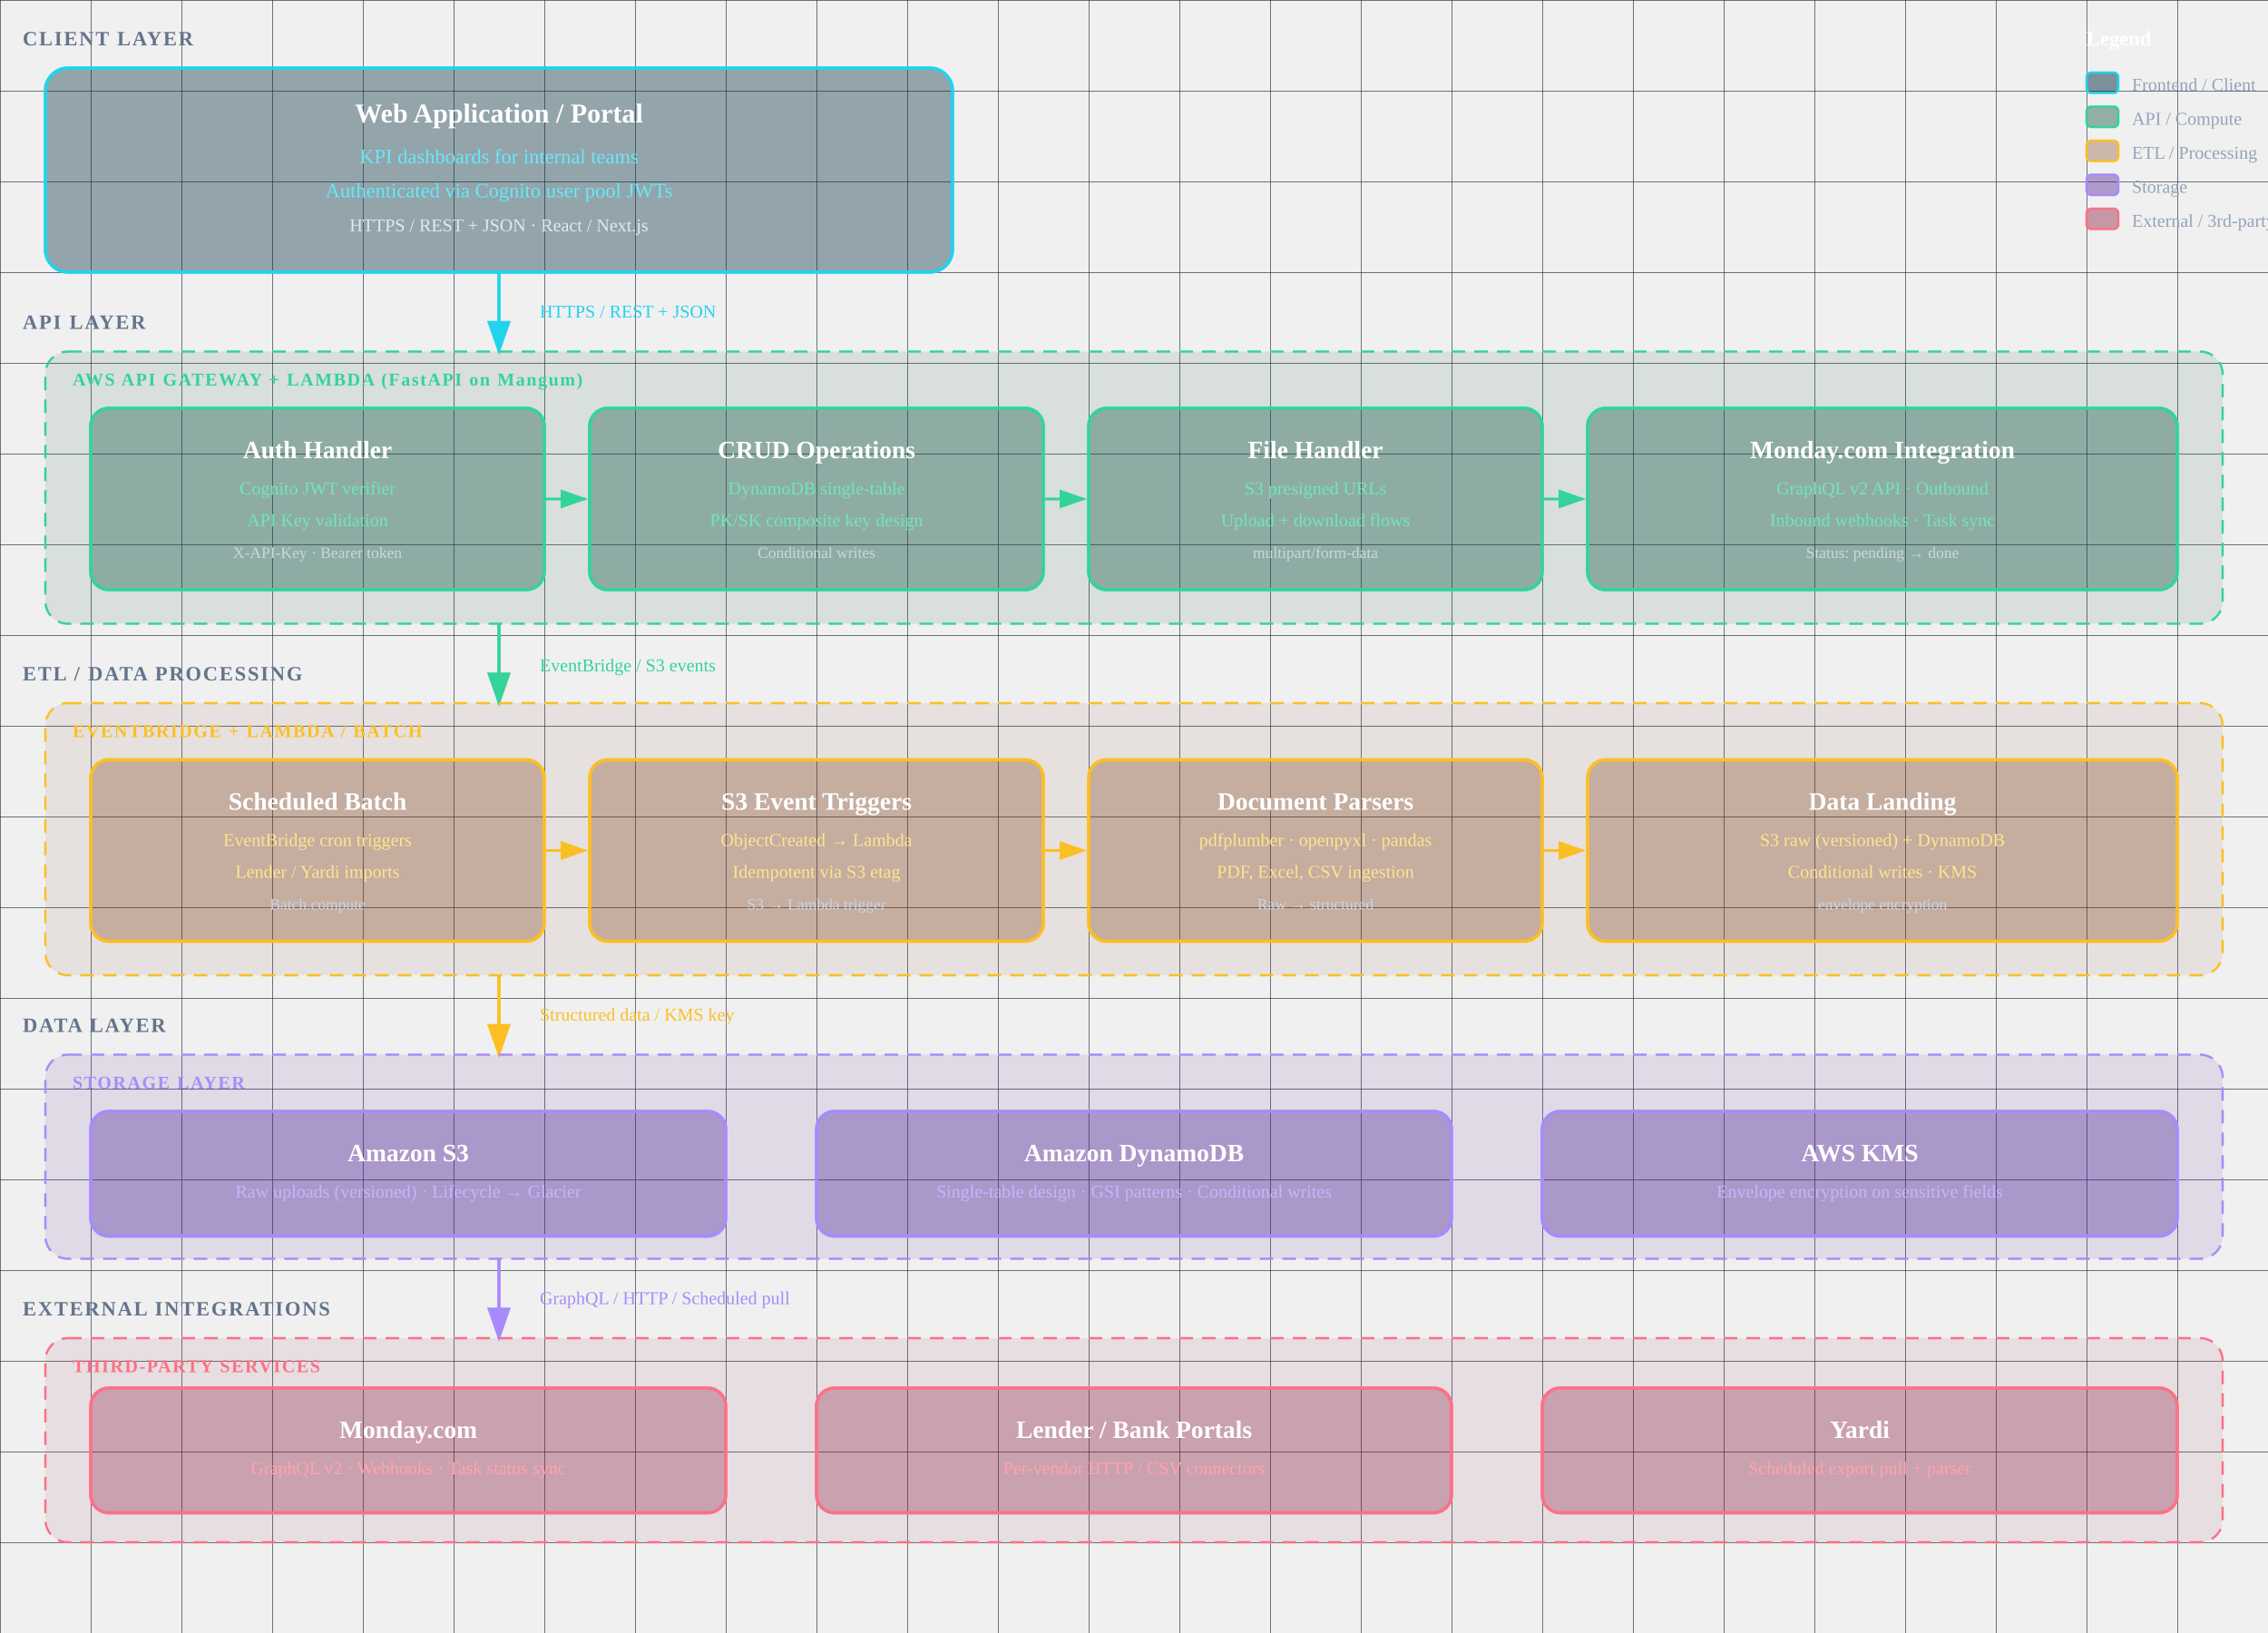
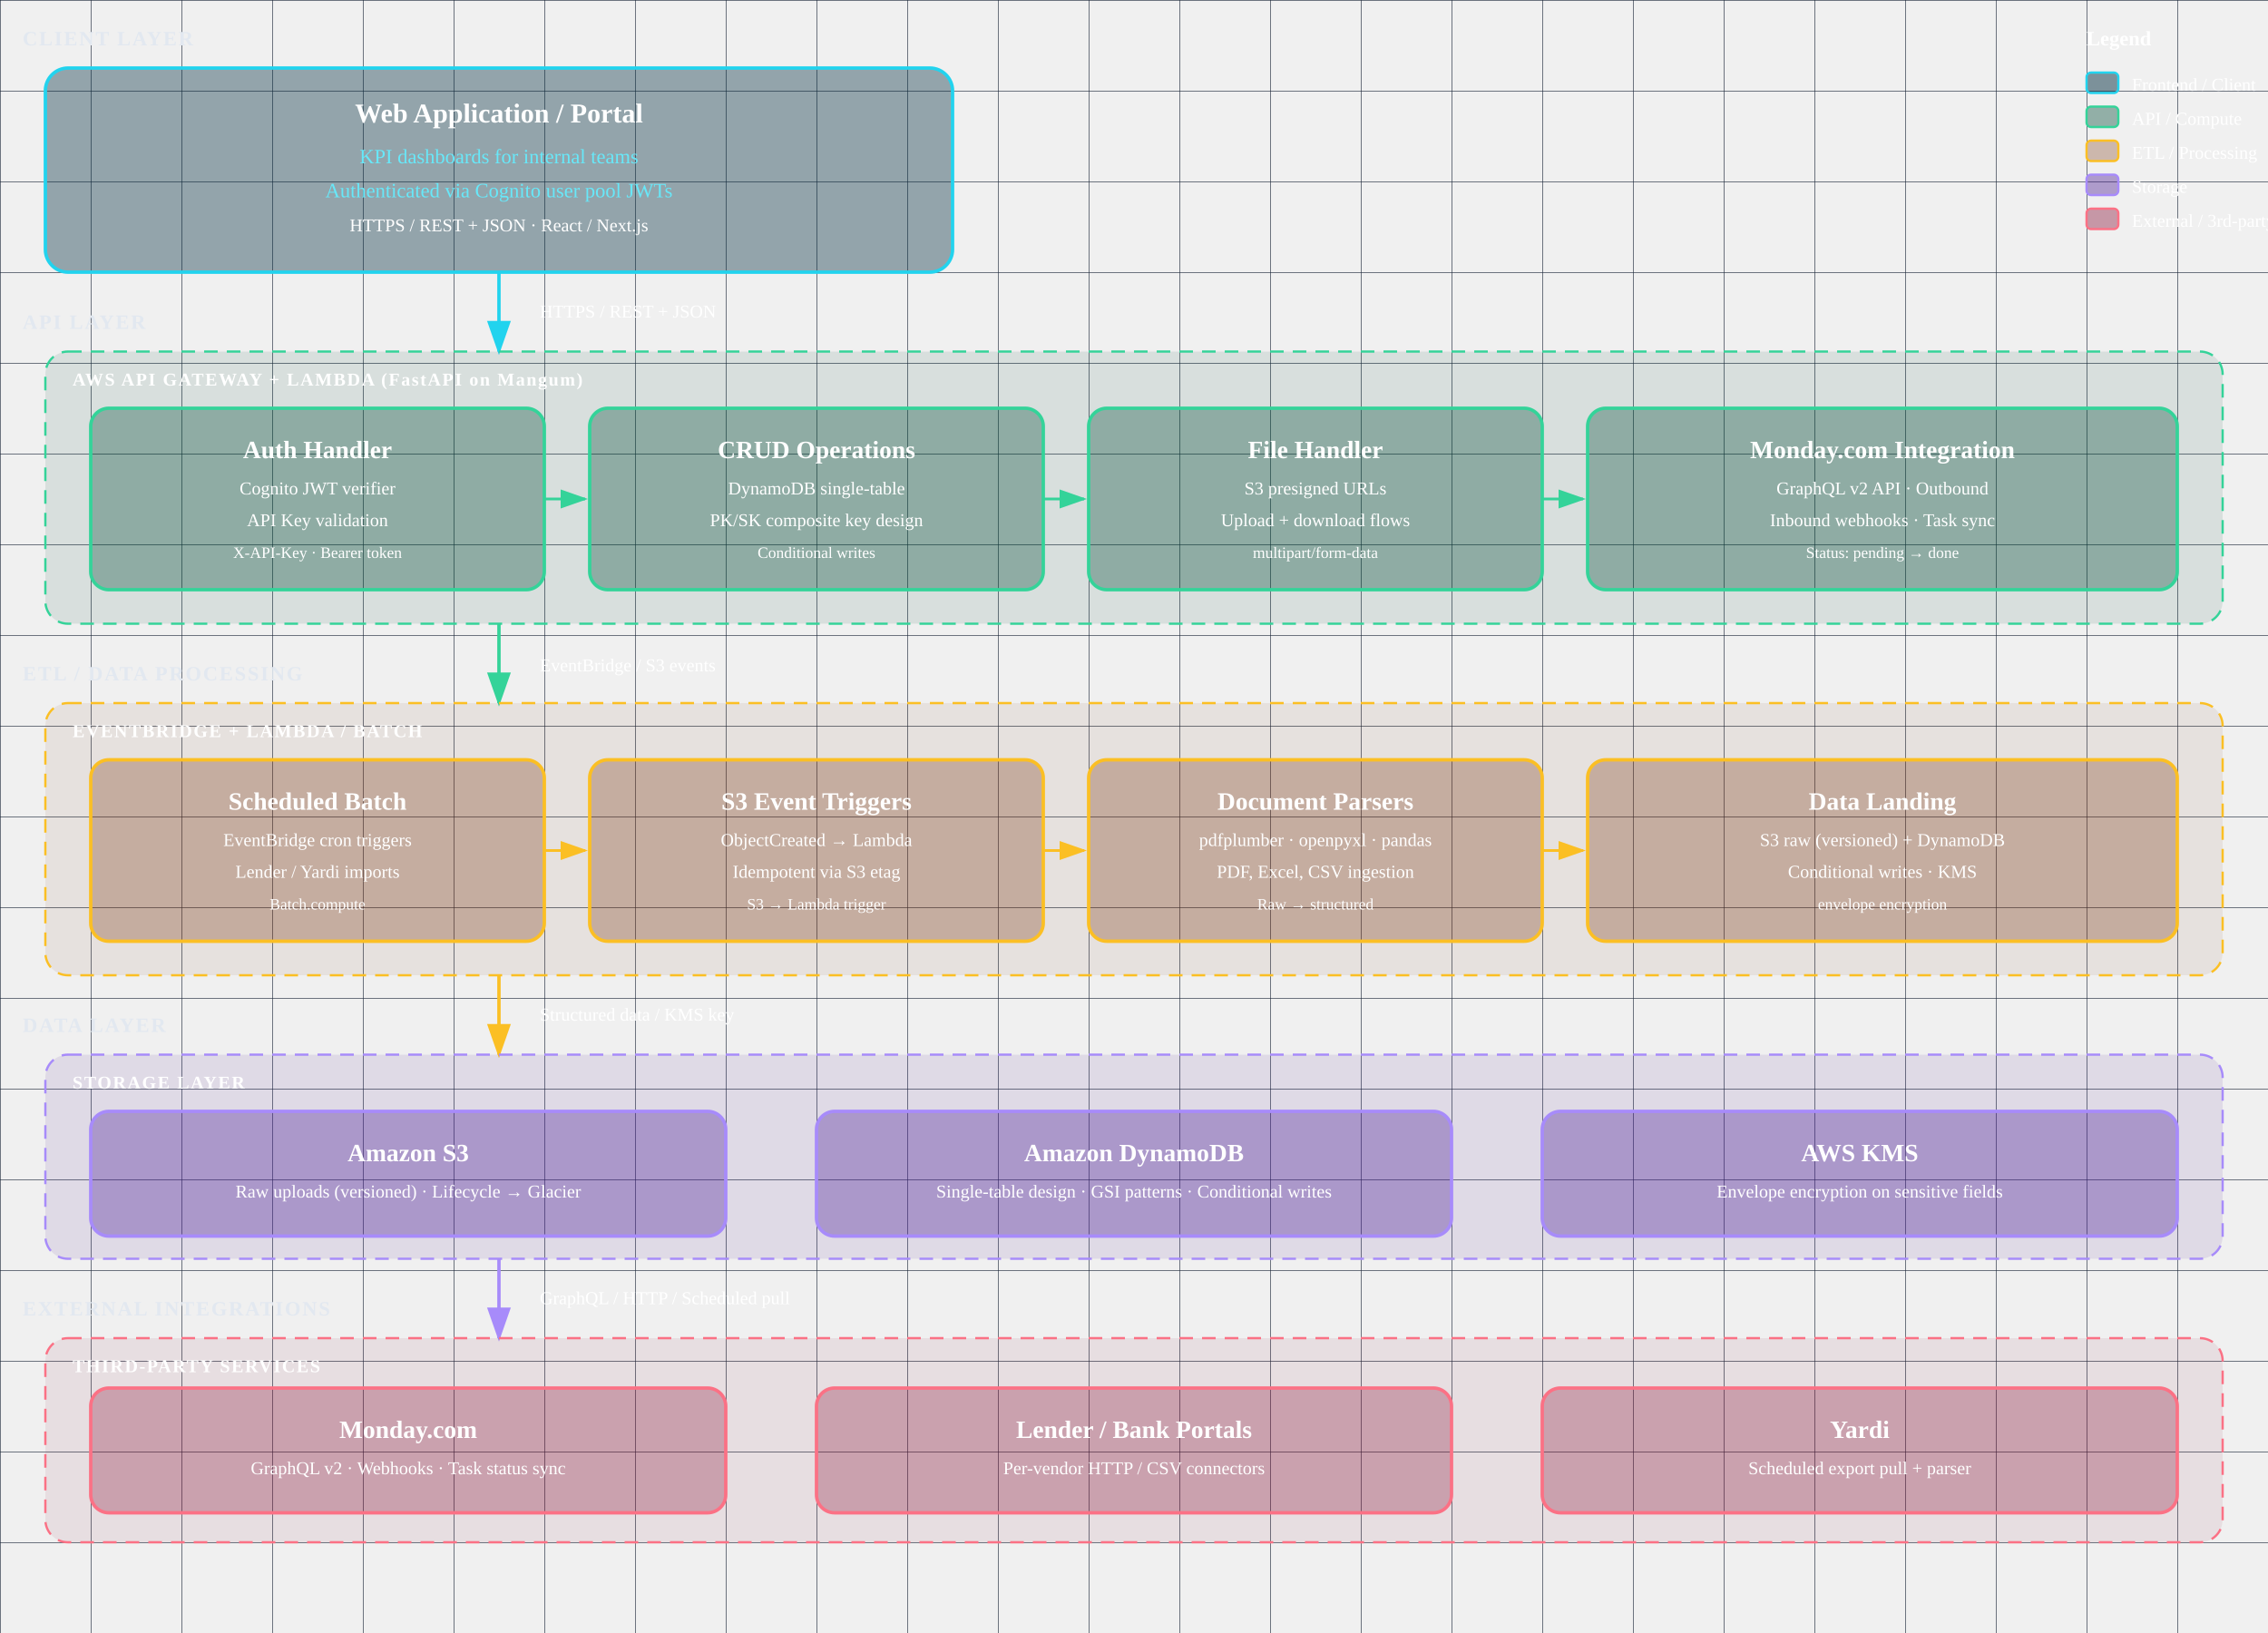
<svg xmlns="http://www.w3.org/2000/svg" viewBox="0 0 1000 720">
  <defs>
    <marker id="arrow" markerWidth="10" markerHeight="7" refX="9" refY="3.5" orient="auto">
      <polygon points="0 0, 10 3.5, 0 7" fill="#475569" />
    </marker>
    <marker id="arrow-cyan" markerWidth="10" markerHeight="7" refX="9" refY="3.5" orient="auto">
      <polygon points="0 0, 10 3.5, 0 7" fill="#22d3ee" />
    </marker>
    <marker id="arrow-emerald" markerWidth="10" markerHeight="7" refX="9" refY="3.5" orient="auto">
      <polygon points="0 0, 10 3.5, 0 7" fill="#34d399" />
    </marker>
    <marker id="arrow-amber" markerWidth="10" markerHeight="7" refX="9" refY="3.5" orient="auto">
      <polygon points="0 0, 10 3.5, 0 7" fill="#fbbf24" />
    </marker>
    <marker id="arrow-violet" markerWidth="10" markerHeight="7" refX="9" refY="3.5" orient="auto">
      <polygon points="0 0, 10 3.5, 0 7" fill="#a78bfa" />
    </marker>
    <marker id="arrow-rose" markerWidth="10" markerHeight="7" refX="9" refY="3.5" orient="auto">
      <polygon points="0 0, 10 3.5, 0 7" fill="#fb7185" />
    </marker>
    <pattern id="grid" width="40" height="40" patternUnits="userSpaceOnUse">
      <path d="M 40 0 L 0 0 0 40" fill="none" stroke="#1e293b" stroke-width="0.5" />
    </pattern>
  </defs>
  <rect width="100%" height="100%" fill="url(#grid)" />
-   <text x="10" y="20" fill="#64748b" font-size="9" font-weight="600" letter-spacing="0.08em">CLIENT LAYER</text>
+   <text x="10" y="20" fill="#e2e8f0" font-size="9" font-weight="600" letter-spacing="0.08em">CLIENT LAYER</text>
  <rect x="20" y="30" width="400" height="90" rx="10" fill="rgba(8,51,68,0.4)" stroke="#22d3ee" stroke-width="1.5" />
  <text x="220" y="54" fill="white" font-size="12" font-weight="600" text-anchor="middle">Web Application / Portal</text>
  <text x="220" y="72" fill="#67e8f9" font-size="9" text-anchor="middle">KPI dashboards for internal teams</text>
  <text x="220" y="87" fill="#67e8f9" font-size="9" text-anchor="middle">Authenticated via Cognito user pool JWTs</text>
-   <text x="220" y="102" fill="#e2e8f0" font-size="8" text-anchor="middle">HTTPS / REST + JSON · React / Next.js</text>
+   <text x="220" y="102" fill="#ffffff" font-size="8" text-anchor="middle">HTTPS / REST + JSON · React / Next.js</text>
  <line x1="220" y1="120" x2="220" y2="155" stroke="#22d3ee" stroke-width="1.5" marker-end="url(#arrow-cyan)" />
-   <text x="238" y="140" fill="#22d3ee" font-size="8">HTTPS / REST + JSON</text>
-   <text x="10" y="145" fill="#64748b" font-size="9" font-weight="600" letter-spacing="0.08em">API LAYER</text>
+   <text x="238" y="140" fill="#ffffff" font-size="8">HTTPS / REST + JSON</text>
+   <text x="10" y="145" fill="#e2e8f0" font-size="9" font-weight="600" letter-spacing="0.08em">API LAYER</text>
  <rect x="20" y="155" width="960" height="120" rx="10" fill="rgba(6,78,59,0.1)" stroke="#34d399" stroke-width="1" stroke-dasharray="6,4" />
-   <text x="32" y="170" fill="#34d399" font-size="8" font-weight="600" letter-spacing="0.08em">AWS API GATEWAY + LAMBDA (FastAPI on Mangum)</text>
+   <text x="32" y="170" fill="#ffffff" font-size="8" font-weight="600" letter-spacing="0.08em">AWS API GATEWAY + LAMBDA (FastAPI on Mangum)</text>
  <rect x="40" y="180" width="200" height="80" rx="8" fill="rgba(6,78,59,0.35)" stroke="#34d399" stroke-width="1.5" />
  <text x="140" y="202" fill="white" font-size="11" font-weight="600" text-anchor="middle">Auth Handler</text>
-   <text x="140" y="218" fill="#6ee7b7" font-size="8" text-anchor="middle">Cognito JWT verifier</text>
-   <text x="140" y="232" fill="#6ee7b7" font-size="8" text-anchor="middle">API Key validation</text>
-   <text x="140" y="246" fill="#cbd5e1" font-size="7" text-anchor="middle">X-API-Key · Bearer token</text>
+   <text x="140" y="218" fill="#ffffff" font-size="8" text-anchor="middle">Cognito JWT verifier</text>
+   <text x="140" y="232" fill="#ffffff" font-size="8" text-anchor="middle">API Key validation</text>
+   <text x="140" y="246" fill="#ffffff" font-size="7" text-anchor="middle">X-API-Key · Bearer token</text>
  <rect x="260" y="180" width="200" height="80" rx="8" fill="rgba(6,78,59,0.35)" stroke="#34d399" stroke-width="1.5" />
  <text x="360" y="202" fill="white" font-size="11" font-weight="600" text-anchor="middle">CRUD Operations</text>
-   <text x="360" y="218" fill="#6ee7b7" font-size="8" text-anchor="middle">DynamoDB single-table</text>
-   <text x="360" y="232" fill="#6ee7b7" font-size="8" text-anchor="middle">PK/SK composite key design</text>
-   <text x="360" y="246" fill="#cbd5e1" font-size="7" text-anchor="middle">Conditional writes</text>
+   <text x="360" y="218" fill="#ffffff" font-size="8" text-anchor="middle">DynamoDB single-table</text>
+   <text x="360" y="232" fill="#ffffff" font-size="8" text-anchor="middle">PK/SK composite key design</text>
+   <text x="360" y="246" fill="#ffffff" font-size="7" text-anchor="middle">Conditional writes</text>
  <rect x="480" y="180" width="200" height="80" rx="8" fill="rgba(6,78,59,0.35)" stroke="#34d399" stroke-width="1.5" />
  <text x="580" y="202" fill="white" font-size="11" font-weight="600" text-anchor="middle">File Handler</text>
-   <text x="580" y="218" fill="#6ee7b7" font-size="8" text-anchor="middle">S3 presigned URLs</text>
-   <text x="580" y="232" fill="#6ee7b7" font-size="8" text-anchor="middle">Upload + download flows</text>
-   <text x="580" y="246" fill="#cbd5e1" font-size="7" text-anchor="middle">multipart/form-data</text>
+   <text x="580" y="218" fill="#ffffff" font-size="8" text-anchor="middle">S3 presigned URLs</text>
+   <text x="580" y="232" fill="#ffffff" font-size="8" text-anchor="middle">Upload + download flows</text>
+   <text x="580" y="246" fill="#ffffff" font-size="7" text-anchor="middle">multipart/form-data</text>
  <rect x="700" y="180" width="260" height="80" rx="8" fill="rgba(6,78,59,0.35)" stroke="#34d399" stroke-width="1.5" />
  <text x="830" y="202" fill="white" font-size="11" font-weight="600" text-anchor="middle">Monday.com Integration</text>
-   <text x="830" y="218" fill="#6ee7b7" font-size="8" text-anchor="middle">GraphQL v2 API · Outbound</text>
-   <text x="830" y="232" fill="#6ee7b7" font-size="8" text-anchor="middle">Inbound webhooks · Task sync</text>
-   <text x="830" y="246" fill="#cbd5e1" font-size="7" text-anchor="middle">Status: pending → done</text>
+   <text x="830" y="218" fill="#ffffff" font-size="8" text-anchor="middle">GraphQL v2 API · Outbound</text>
+   <text x="830" y="232" fill="#ffffff" font-size="8" text-anchor="middle">Inbound webhooks · Task sync</text>
+   <text x="830" y="246" fill="#ffffff" font-size="7" text-anchor="middle">Status: pending → done</text>
  <line x1="240" y1="220" x2="258" y2="220" stroke="#34d399" stroke-width="1.2" marker-end="url(#arrow-emerald)" />
  <line x1="460" y1="220" x2="478" y2="220" stroke="#34d399" stroke-width="1.2" marker-end="url(#arrow-emerald)" />
  <line x1="680" y1="220" x2="698" y2="220" stroke="#34d399" stroke-width="1.2" marker-end="url(#arrow-emerald)" />
  <line x1="220" y1="275" x2="220" y2="310" stroke="#34d399" stroke-width="1.5" marker-end="url(#arrow-emerald)" />
-   <text x="238" y="296" fill="#34d399" font-size="8">EventBridge / S3 events</text>
-   <text x="10" y="300" fill="#64748b" font-size="9" font-weight="600" letter-spacing="0.08em">ETL / DATA PROCESSING</text>
+   <text x="238" y="296" fill="#ffffff" font-size="8">EventBridge / S3 events</text>
+   <text x="10" y="300" fill="#e2e8f0" font-size="9" font-weight="600" letter-spacing="0.08em">ETL / DATA PROCESSING</text>
  <rect x="20" y="310" width="960" height="120" rx="10" fill="rgba(120,53,15,0.08)" stroke="#fbbf24" stroke-width="1" stroke-dasharray="6,4" />
-   <text x="32" y="325" fill="#fbbf24" font-size="8" font-weight="600" letter-spacing="0.08em">EVENTBRIDGE + LAMBDA / BATCH</text>
+   <text x="32" y="325" fill="#ffffff" font-size="8" font-weight="600" letter-spacing="0.08em">EVENTBRIDGE + LAMBDA / BATCH</text>
  <rect x="40" y="335" width="200" height="80" rx="8" fill="rgba(120,53,15,0.3)" stroke="#fbbf24" stroke-width="1.5" />
  <text x="140" y="357" fill="white" font-size="11" font-weight="600" text-anchor="middle">Scheduled Batch</text>
-   <text x="140" y="373" fill="#fde68a" font-size="8" text-anchor="middle">EventBridge cron triggers</text>
-   <text x="140" y="387" fill="#fde68a" font-size="8" text-anchor="middle">Lender / Yardi imports</text>
-   <text x="140" y="401" fill="#cbd5e1" font-size="7" text-anchor="middle">Batch.compute</text>
+   <text x="140" y="373" fill="#ffffff" font-size="8" text-anchor="middle">EventBridge cron triggers</text>
+   <text x="140" y="387" fill="#ffffff" font-size="8" text-anchor="middle">Lender / Yardi imports</text>
+   <text x="140" y="401" fill="#ffffff" font-size="7" text-anchor="middle">Batch.compute</text>
  <rect x="260" y="335" width="200" height="80" rx="8" fill="rgba(120,53,15,0.3)" stroke="#fbbf24" stroke-width="1.5" />
  <text x="360" y="357" fill="white" font-size="11" font-weight="600" text-anchor="middle">S3 Event Triggers</text>
-   <text x="360" y="373" fill="#fde68a" font-size="8" text-anchor="middle">ObjectCreated → Lambda</text>
-   <text x="360" y="387" fill="#fde68a" font-size="8" text-anchor="middle">Idempotent via S3 etag</text>
-   <text x="360" y="401" fill="#cbd5e1" font-size="7" text-anchor="middle">S3 → Lambda trigger</text>
+   <text x="360" y="373" fill="#ffffff" font-size="8" text-anchor="middle">ObjectCreated → Lambda</text>
+   <text x="360" y="387" fill="#ffffff" font-size="8" text-anchor="middle">Idempotent via S3 etag</text>
+   <text x="360" y="401" fill="#ffffff" font-size="7" text-anchor="middle">S3 → Lambda trigger</text>
  <rect x="480" y="335" width="200" height="80" rx="8" fill="rgba(120,53,15,0.3)" stroke="#fbbf24" stroke-width="1.5" />
  <text x="580" y="357" fill="white" font-size="11" font-weight="600" text-anchor="middle">Document Parsers</text>
-   <text x="580" y="373" fill="#fde68a" font-size="8" text-anchor="middle">pdfplumber · openpyxl · pandas</text>
-   <text x="580" y="387" fill="#fde68a" font-size="8" text-anchor="middle">PDF, Excel, CSV ingestion</text>
-   <text x="580" y="401" fill="#cbd5e1" font-size="7" text-anchor="middle">Raw → structured</text>
+   <text x="580" y="373" fill="#ffffff" font-size="8" text-anchor="middle">pdfplumber · openpyxl · pandas</text>
+   <text x="580" y="387" fill="#ffffff" font-size="8" text-anchor="middle">PDF, Excel, CSV ingestion</text>
+   <text x="580" y="401" fill="#ffffff" font-size="7" text-anchor="middle">Raw → structured</text>
  <rect x="700" y="335" width="260" height="80" rx="8" fill="rgba(120,53,15,0.3)" stroke="#fbbf24" stroke-width="1.5" />
  <text x="830" y="357" fill="white" font-size="11" font-weight="600" text-anchor="middle">Data Landing</text>
-   <text x="830" y="373" fill="#fde68a" font-size="8" text-anchor="middle">S3 raw (versioned) + DynamoDB</text>
-   <text x="830" y="387" fill="#fde68a" font-size="8" text-anchor="middle">Conditional writes · KMS</text>
-   <text x="830" y="401" fill="#cbd5e1" font-size="7" text-anchor="middle">envelope encryption</text>
+   <text x="830" y="373" fill="#ffffff" font-size="8" text-anchor="middle">S3 raw (versioned) + DynamoDB</text>
+   <text x="830" y="387" fill="#ffffff" font-size="8" text-anchor="middle">Conditional writes · KMS</text>
+   <text x="830" y="401" fill="#ffffff" font-size="7" text-anchor="middle">envelope encryption</text>
  <line x1="240" y1="375" x2="258" y2="375" stroke="#fbbf24" stroke-width="1.2" marker-end="url(#arrow-amber)" />
  <line x1="460" y1="375" x2="478" y2="375" stroke="#fbbf24" stroke-width="1.2" marker-end="url(#arrow-amber)" />
  <line x1="680" y1="375" x2="698" y2="375" stroke="#fbbf24" stroke-width="1.2" marker-end="url(#arrow-amber)" />
  <line x1="220" y1="430" x2="220" y2="465" stroke="#fbbf24" stroke-width="1.5" marker-end="url(#arrow-amber)" />
-   <text x="238" y="450" fill="#fbbf24" font-size="8">Structured data / KMS key</text>
-   <text x="10" y="455" fill="#64748b" font-size="9" font-weight="600" letter-spacing="0.08em">DATA LAYER</text>
+   <text x="238" y="450" fill="#ffffff" font-size="8">Structured data / KMS key</text>
+   <text x="10" y="455" fill="#e2e8f0" font-size="9" font-weight="600" letter-spacing="0.08em">DATA LAYER</text>
  <rect x="20" y="465" width="960" height="90" rx="10" fill="rgba(76,29,149,0.1)" stroke="#a78bfa" stroke-width="1" stroke-dasharray="6,4" />
-   <text x="32" y="480" fill="#a78bfa" font-size="8" font-weight="600" letter-spacing="0.08em">STORAGE LAYER</text>
+   <text x="32" y="480" fill="#ffffff" font-size="8" font-weight="600" letter-spacing="0.08em">STORAGE LAYER</text>
  <rect x="40" y="490" width="280" height="55" rx="8" fill="rgba(76,29,149,0.35)" stroke="#a78bfa" stroke-width="1.5" />
  <text x="180" y="512" fill="white" font-size="11" font-weight="600" text-anchor="middle">Amazon S3</text>
-   <text x="180" y="528" fill="#c4b5fd" font-size="8" text-anchor="middle">Raw uploads (versioned) · Lifecycle → Glacier</text>
+   <text x="180" y="528" fill="#ffffff" font-size="8" text-anchor="middle">Raw uploads (versioned) · Lifecycle → Glacier</text>
  <rect x="360" y="490" width="280" height="55" rx="8" fill="rgba(76,29,149,0.35)" stroke="#a78bfa" stroke-width="1.5" />
  <text x="500" y="512" fill="white" font-size="11" font-weight="600" text-anchor="middle">Amazon DynamoDB</text>
-   <text x="500" y="528" fill="#c4b5fd" font-size="8" text-anchor="middle">Single-table design · GSI patterns · Conditional writes</text>
+   <text x="500" y="528" fill="#ffffff" font-size="8" text-anchor="middle">Single-table design · GSI patterns · Conditional writes</text>
  <rect x="680" y="490" width="280" height="55" rx="8" fill="rgba(76,29,149,0.35)" stroke="#a78bfa" stroke-width="1.5" />
  <text x="820" y="512" fill="white" font-size="11" font-weight="600" text-anchor="middle">AWS KMS</text>
-   <text x="820" y="528" fill="#c4b5fd" font-size="8" text-anchor="middle">Envelope encryption on sensitive fields</text>
+   <text x="820" y="528" fill="#ffffff" font-size="8" text-anchor="middle">Envelope encryption on sensitive fields</text>
  <line x1="220" y1="555" x2="220" y2="590" stroke="#a78bfa" stroke-width="1.5" marker-end="url(#arrow-violet)" />
-   <text x="238" y="575" fill="#a78bfa" font-size="8">GraphQL / HTTP / Scheduled pull</text>
-   <text x="10" y="580" fill="#64748b" font-size="9" font-weight="600" letter-spacing="0.08em">EXTERNAL INTEGRATIONS</text>
+   <text x="238" y="575" fill="#ffffff" font-size="8">GraphQL / HTTP / Scheduled pull</text>
+   <text x="10" y="580" fill="#e2e8f0" font-size="9" font-weight="600" letter-spacing="0.08em">EXTERNAL INTEGRATIONS</text>
  <rect x="20" y="590" width="960" height="90" rx="10" fill="rgba(136,19,55,0.08)" stroke="#fb7185" stroke-width="1" stroke-dasharray="6,4" />
-   <text x="32" y="605" fill="#fb7185" font-size="8" font-weight="600" letter-spacing="0.08em">THIRD-PARTY SERVICES</text>
+   <text x="32" y="605" fill="#ffffff" font-size="8" font-weight="600" letter-spacing="0.08em">THIRD-PARTY SERVICES</text>
  <rect x="40" y="612" width="280" height="55" rx="8" fill="rgba(136,19,55,0.3)" stroke="#fb7185" stroke-width="1.5" />
  <text x="180" y="634" fill="white" font-size="11" font-weight="600" text-anchor="middle">Monday.com</text>
-   <text x="180" y="650" fill="#fda4af" font-size="8" text-anchor="middle">GraphQL v2 · Webhooks · Task status sync</text>
+   <text x="180" y="650" fill="#ffffff" font-size="8" text-anchor="middle">GraphQL v2 · Webhooks · Task status sync</text>
  <rect x="360" y="612" width="280" height="55" rx="8" fill="rgba(136,19,55,0.3)" stroke="#fb7185" stroke-width="1.5" />
  <text x="500" y="634" fill="white" font-size="11" font-weight="600" text-anchor="middle">Lender / Bank Portals</text>
-   <text x="500" y="650" fill="#fda4af" font-size="8" text-anchor="middle">Per-vendor HTTP / CSV connectors</text>
+   <text x="500" y="650" fill="#ffffff" font-size="8" text-anchor="middle">Per-vendor HTTP / CSV connectors</text>
  <rect x="680" y="612" width="280" height="55" rx="8" fill="rgba(136,19,55,0.3)" stroke="#fb7185" stroke-width="1.5" />
  <text x="820" y="634" fill="white" font-size="11" font-weight="600" text-anchor="middle">Yardi</text>
-   <text x="820" y="650" fill="#fda4af" font-size="8" text-anchor="middle">Scheduled export pull + parser</text>
+   <text x="820" y="650" fill="#ffffff" font-size="8" text-anchor="middle">Scheduled export pull + parser</text>
  <text x="920" y="20" fill="white" font-size="9" font-weight="600">Legend</text>
  <rect x="920" y="32" width="14" height="9" rx="2" fill="rgba(8,51,68,0.5)" stroke="#22d3ee" stroke-width="1" />
-   <text x="940" y="40" fill="#94a3b8" font-size="8">Frontend / Client</text>
+   <text x="940" y="40" fill="#ffffff" font-size="8">Frontend / Client</text>
  <rect x="920" y="47" width="14" height="9" rx="2" fill="rgba(6,78,59,0.4)" stroke="#34d399" stroke-width="1" />
-   <text x="940" y="55" fill="#94a3b8" font-size="8">API / Compute</text>
+   <text x="940" y="55" fill="#ffffff" font-size="8">API / Compute</text>
  <rect x="920" y="62" width="14" height="9" rx="2" fill="rgba(120,53,15,0.3)" stroke="#fbbf24" stroke-width="1" />
-   <text x="940" y="70" fill="#94a3b8" font-size="8">ETL / Processing</text>
+   <text x="940" y="70" fill="#ffffff" font-size="8">ETL / Processing</text>
  <rect x="920" y="77" width="14" height="9" rx="2" fill="rgba(76,29,149,0.4)" stroke="#a78bfa" stroke-width="1" />
-   <text x="940" y="85" fill="#94a3b8" font-size="8">Storage</text>
+   <text x="940" y="85" fill="#ffffff" font-size="8">Storage</text>
  <rect x="920" y="92" width="14" height="9" rx="2" fill="rgba(136,19,55,0.4)" stroke="#fb7185" stroke-width="1" />
-   <text x="940" y="100" fill="#94a3b8" font-size="8">External / 3rd-party</text>
+   <text x="940" y="100" fill="#ffffff" font-size="8">External / 3rd-party</text>
</svg>
